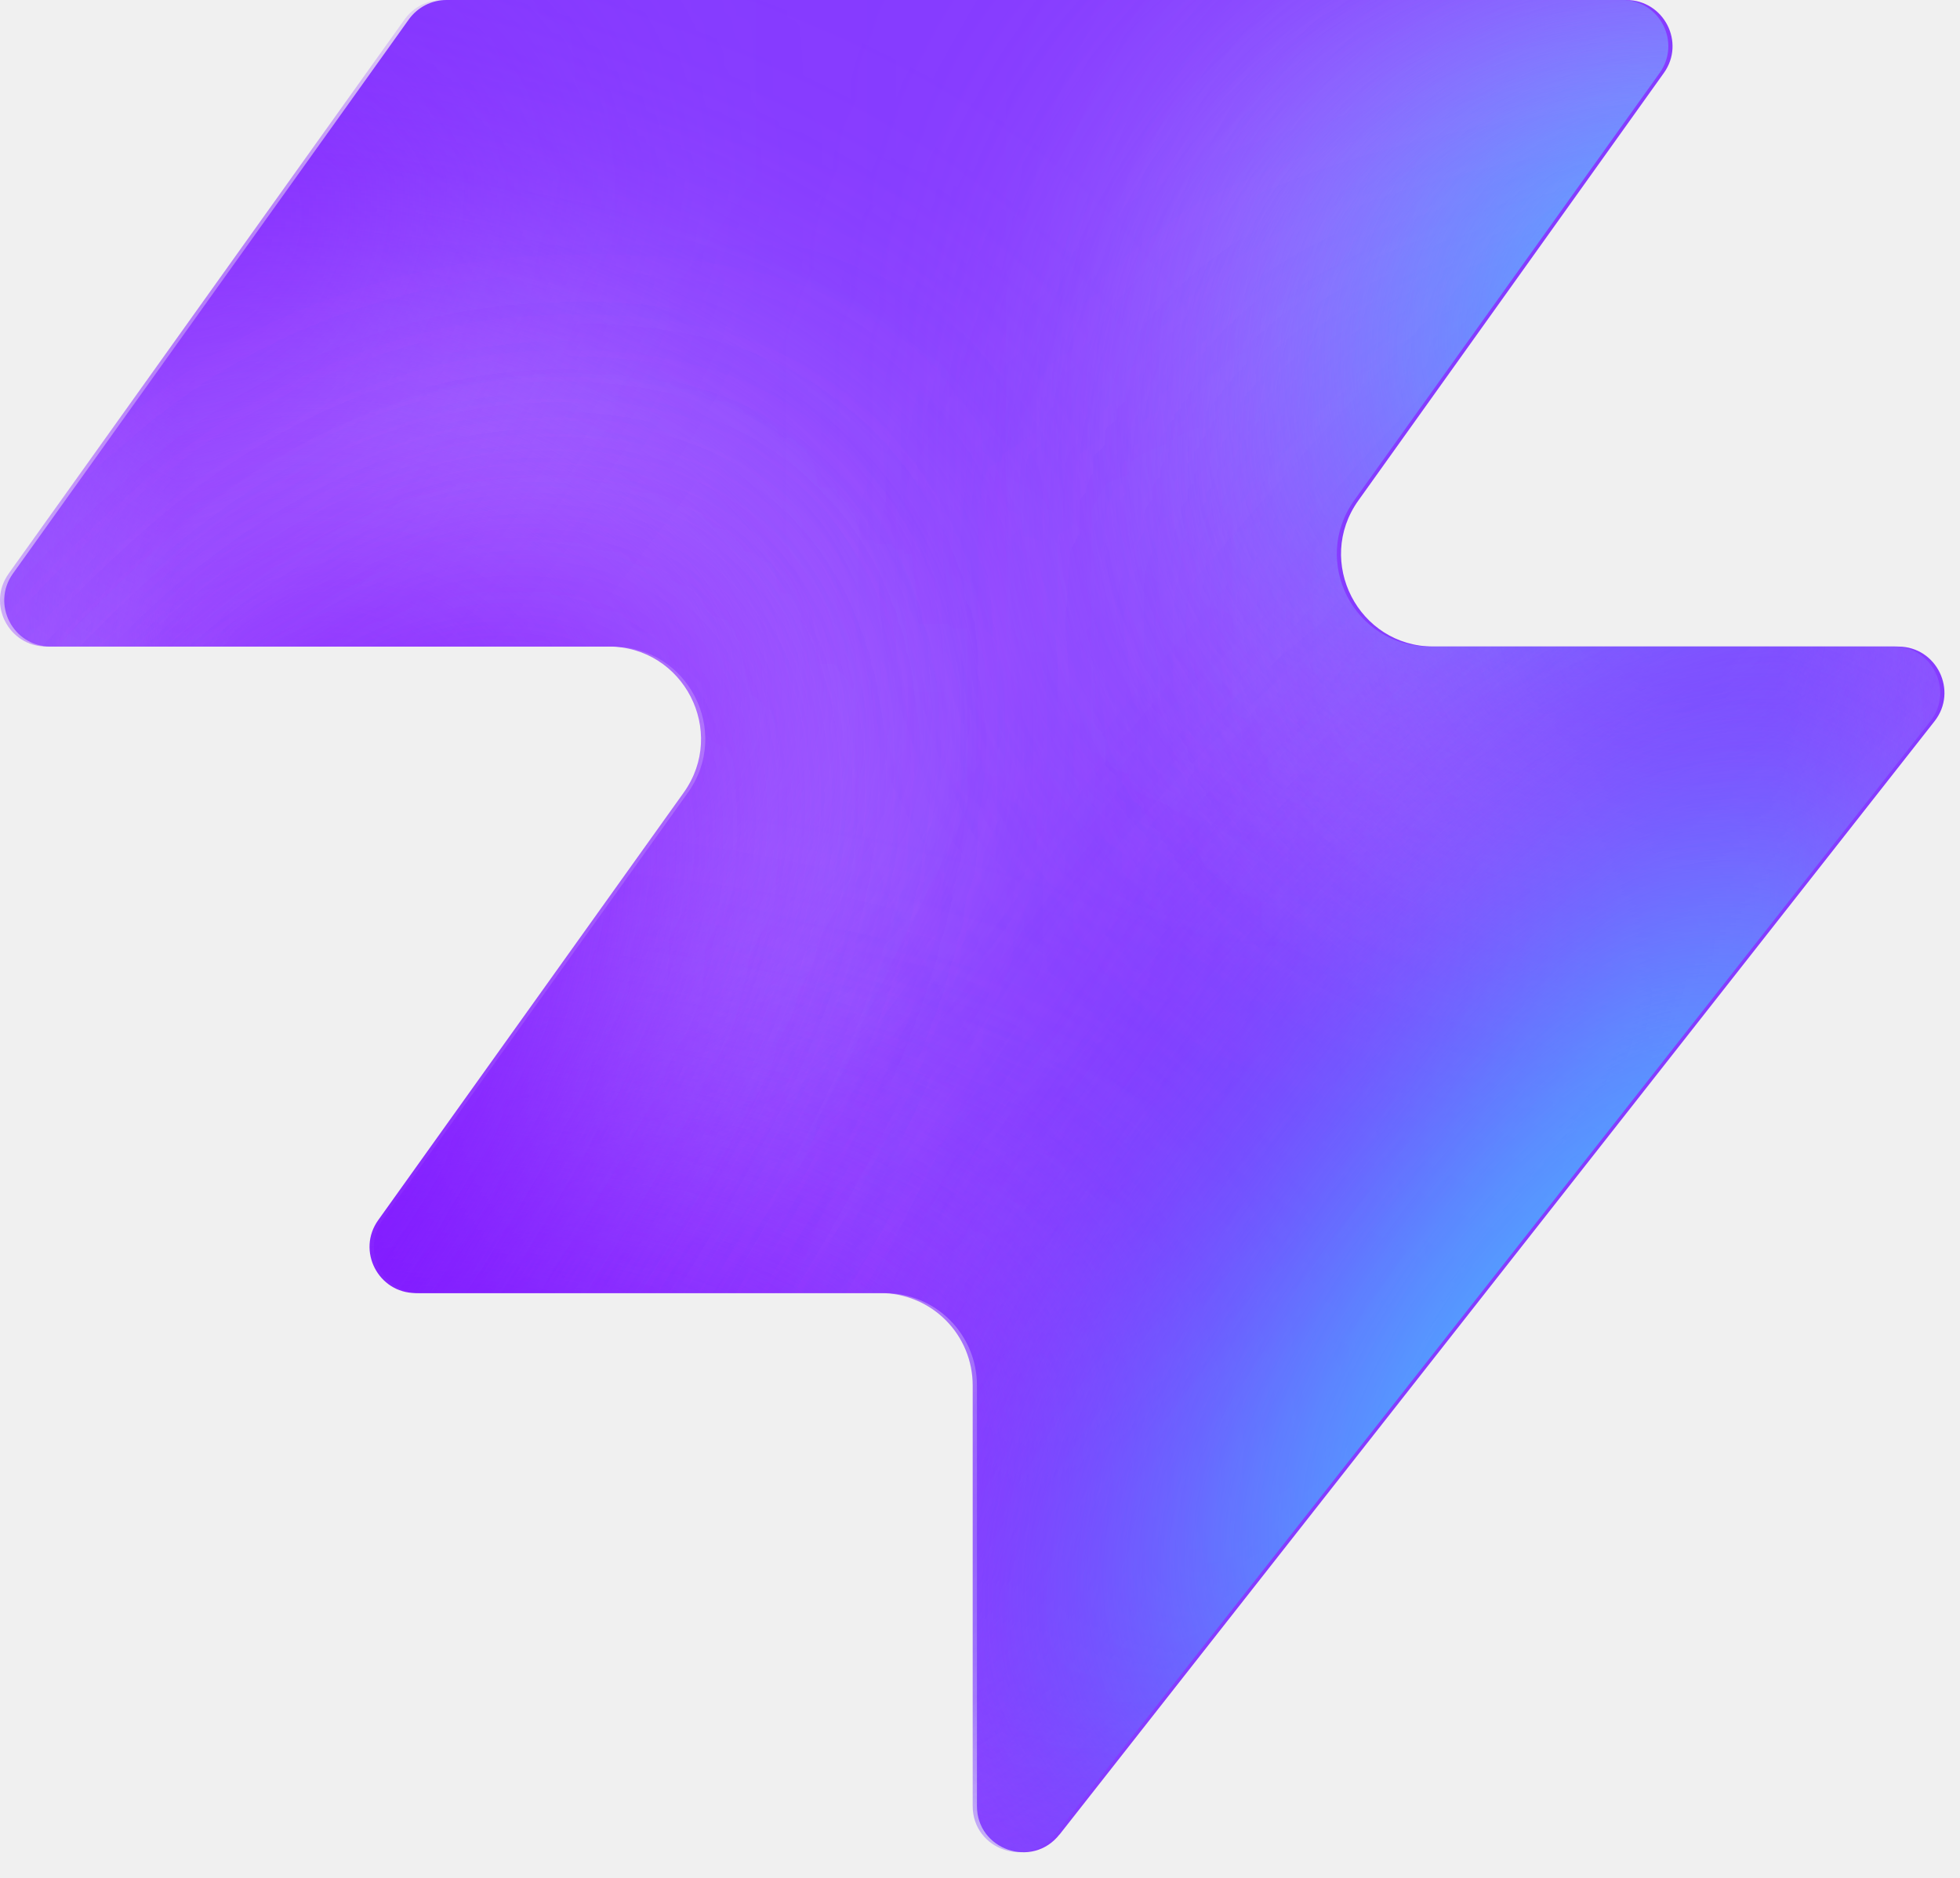
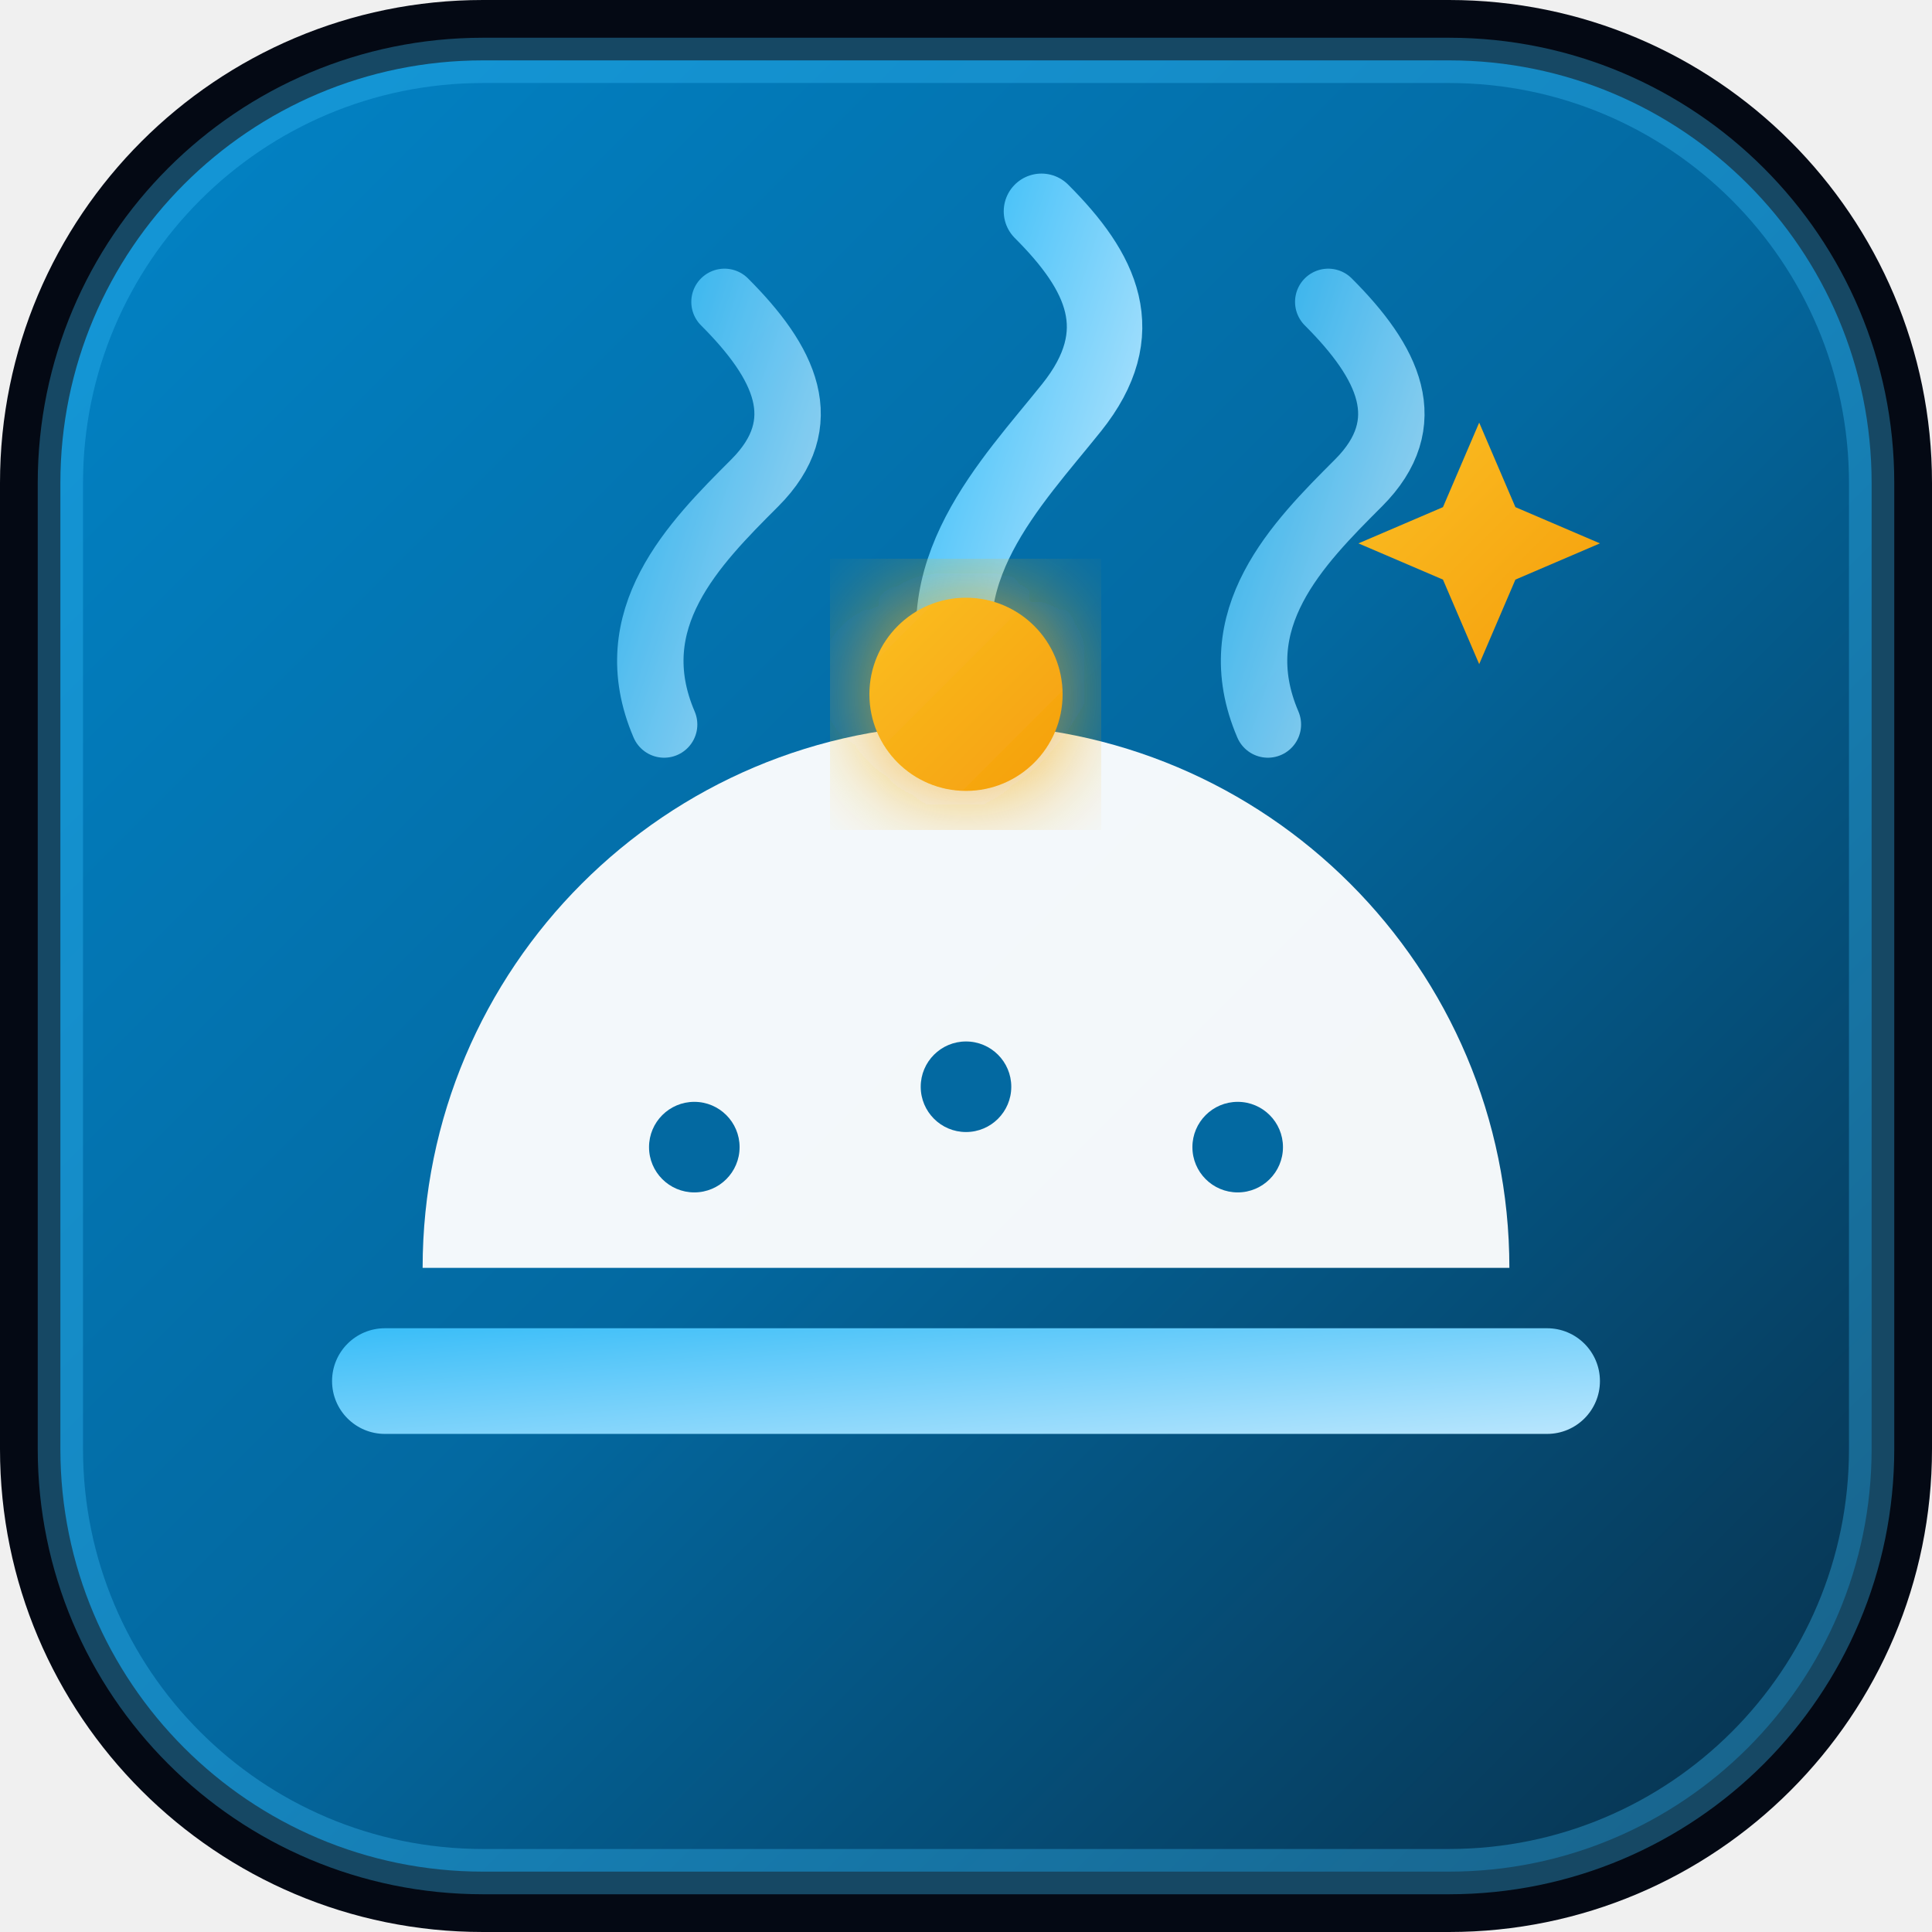
- <svg xmlns="http://www.w3.org/2000/svg" width="48" height="46" fill="none" viewBox="0 0 48 46">
-   <path fill="#863bff" d="M25.946 44.938c-.664.845-2.021.375-2.021-.698V33.937a2.26 2.26 0 0 0-2.262-2.262H10.287c-.92 0-1.456-1.04-.92-1.788l7.48-10.471c1.07-1.497 0-3.578-1.842-3.578H1.237c-.92 0-1.456-1.04-.92-1.788L10.013.474c.214-.297.556-.474.92-.474h28.894c.92 0 1.456 1.04.92 1.788l-7.48 10.471c-1.07 1.498 0 3.579 1.842 3.579h11.377c.943 0 1.473 1.088.89 1.83L25.947 44.94z" style="fill:#863bff;fill:color(display-p3 .525 .23 1);fill-opacity:1" />
-   <mask id="a" width="48" height="46" x="0" y="0" maskUnits="userSpaceOnUse" style="mask-type:alpha">
-     <path fill="#000" d="M25.842 44.938c-.664.844-2.021.375-2.021-.698V33.937a2.26 2.26 0 0 0-2.262-2.262H10.183c-.92 0-1.456-1.04-.92-1.788l7.48-10.471c1.07-1.498 0-3.579-1.842-3.579H1.133c-.92 0-1.456-1.04-.92-1.787L9.91.473c.214-.297.556-.474.92-.474h28.894c.92 0 1.456 1.04.92 1.788l-7.48 10.471c-1.07 1.498 0 3.578 1.842 3.578h11.377c.943 0 1.473 1.088.89 1.832L25.843 44.94z" style="fill:#000;fill-opacity:1" />
-   </mask>
-   <g mask="url(#a)">
-     <g filter="url(#b)">
-       <ellipse cx="5.508" cy="14.704" fill="#ede6ff" rx="5.508" ry="14.704" style="fill:#ede6ff;fill:color(display-p3 .927 .903 1);fill-opacity:1" transform="matrix(.00324 1 1 -.00324 -4.47 31.516)" />
-     </g>
-     <g filter="url(#c)">
-       <ellipse cx="10.399" cy="29.851" fill="#ede6ff" rx="10.399" ry="29.851" style="fill:#ede6ff;fill:color(display-p3 .927 .903 1);fill-opacity:1" transform="matrix(.00324 1 1 -.00324 -39.328 7.883)" />
-     </g>
-     <g filter="url(#d)">
-       <ellipse cx="5.508" cy="30.487" fill="#7e14ff" rx="5.508" ry="30.487" style="fill:#7e14ff;fill:color(display-p3 .492 .077 1);fill-opacity:1" transform="rotate(89.814 -25.913 -14.639)scale(1 -1)" />
-     </g>
-     <g filter="url(#e)">
-       <ellipse cx="5.508" cy="30.599" fill="#7e14ff" rx="5.508" ry="30.599" style="fill:#7e14ff;fill:color(display-p3 .492 .077 1);fill-opacity:1" transform="rotate(89.814 -32.644 -3.334)scale(1 -1)" />
-     </g>
-     <g filter="url(#f)">
-       <ellipse cx="5.508" cy="30.599" fill="#7e14ff" rx="5.508" ry="30.599" style="fill:#7e14ff;fill:color(display-p3 .492 .077 1);fill-opacity:1" transform="matrix(.00324 1 1 -.00324 -34.34 30.47)" />
-     </g>
-     <g filter="url(#g)">
-       <ellipse cx="14.072" cy="22.078" fill="#ede6ff" rx="14.072" ry="22.078" style="fill:#ede6ff;fill:color(display-p3 .927 .903 1);fill-opacity:1" transform="rotate(93.35 24.506 48.493)scale(-1 1)" />
-     </g>
-     <g filter="url(#h)">
-       <ellipse cx="3.47" cy="21.501" fill="#7e14ff" rx="3.47" ry="21.501" style="fill:#7e14ff;fill:color(display-p3 .492 .077 1);fill-opacity:1" transform="rotate(89.009 28.708 47.59)scale(-1 1)" />
-     </g>
-     <g filter="url(#i)">
-       <ellipse cx="3.47" cy="21.501" fill="#7e14ff" rx="3.47" ry="21.501" style="fill:#7e14ff;fill:color(display-p3 .492 .077 1);fill-opacity:1" transform="rotate(89.009 28.708 47.59)scale(-1 1)" />
-     </g>
-     <g filter="url(#j)">
-       <ellipse cx=".387" cy="8.972" fill="#7e14ff" rx="4.407" ry="29.108" style="fill:#7e14ff;fill:color(display-p3 .492 .077 1);fill-opacity:1" transform="rotate(39.51 .387 8.972)" />
-     </g>
-     <g filter="url(#k)">
-       <ellipse cx="47.523" cy="-6.092" fill="#7e14ff" rx="4.407" ry="29.108" style="fill:#7e14ff;fill:color(display-p3 .492 .077 1);fill-opacity:1" transform="rotate(37.892 47.523 -6.092)" />
-     </g>
-     <g filter="url(#l)">
-       <ellipse cx="41.412" cy="6.333" fill="#47bfff" rx="5.971" ry="9.665" style="fill:#47bfff;fill:color(display-p3 .28 .748 1);fill-opacity:1" transform="rotate(37.892 41.412 6.333)" />
-     </g>
-     <g filter="url(#m)">
-       <ellipse cx="-1.879" cy="38.332" fill="#7e14ff" rx="4.407" ry="29.108" style="fill:#7e14ff;fill:color(display-p3 .492 .077 1);fill-opacity:1" transform="rotate(37.892 -1.88 38.332)" />
-     </g>
-     <g filter="url(#n)">
-       <ellipse cx="-1.879" cy="38.332" fill="#7e14ff" rx="4.407" ry="29.108" style="fill:#7e14ff;fill:color(display-p3 .492 .077 1);fill-opacity:1" transform="rotate(37.892 -1.88 38.332)" />
-     </g>
-     <g filter="url(#o)">
-       <ellipse cx="35.651" cy="29.907" fill="#7e14ff" rx="4.407" ry="29.108" style="fill:#7e14ff;fill:color(display-p3 .492 .077 1);fill-opacity:1" transform="rotate(37.892 35.651 29.907)" />
-     </g>
-     <g filter="url(#p)">
-       <ellipse cx="38.418" cy="32.4" fill="#47bfff" rx="5.971" ry="15.297" style="fill:#47bfff;fill:color(display-p3 .28 .748 1);fill-opacity:1" transform="rotate(37.892 38.418 32.4)" />
-     </g>
-   </g>
+ <svg xmlns="http://www.w3.org/2000/svg" viewBox="0 0 64 64" fill="none">
  <defs>
-     <filter id="b" width="60.045" height="41.654" x="-19.77" y="16.149" color-interpolation-filters="sRGB" filterUnits="userSpaceOnUse">
-       <feFlood flood-opacity="0" result="BackgroundImageFix" />
-       <feBlend in="SourceGraphic" in2="BackgroundImageFix" result="shape" />
-       <feGaussianBlur result="effect1_foregroundBlur_2002_17158" stdDeviation="7.659" />
-     </filter>
-     <filter id="c" width="90.34" height="51.437" x="-54.613" y="-7.533" color-interpolation-filters="sRGB" filterUnits="userSpaceOnUse">
-       <feFlood flood-opacity="0" result="BackgroundImageFix" />
-       <feBlend in="SourceGraphic" in2="BackgroundImageFix" result="shape" />
-       <feGaussianBlur result="effect1_foregroundBlur_2002_17158" stdDeviation="7.659" />
-     </filter>
-     <filter id="d" width="79.355" height="29.4" x="-49.64" y="2.03" color-interpolation-filters="sRGB" filterUnits="userSpaceOnUse">
-       <feFlood flood-opacity="0" result="BackgroundImageFix" />
-       <feBlend in="SourceGraphic" in2="BackgroundImageFix" result="shape" />
-       <feGaussianBlur result="effect1_foregroundBlur_2002_17158" stdDeviation="4.596" />
-     </filter>
-     <filter id="e" width="79.579" height="29.4" x="-45.045" y="20.029" color-interpolation-filters="sRGB" filterUnits="userSpaceOnUse">
-       <feFlood flood-opacity="0" result="BackgroundImageFix" />
-       <feBlend in="SourceGraphic" in2="BackgroundImageFix" result="shape" />
-       <feGaussianBlur result="effect1_foregroundBlur_2002_17158" stdDeviation="4.596" />
-     </filter>
-     <filter id="f" width="79.579" height="29.4" x="-43.513" y="21.178" color-interpolation-filters="sRGB" filterUnits="userSpaceOnUse">
-       <feFlood flood-opacity="0" result="BackgroundImageFix" />
-       <feBlend in="SourceGraphic" in2="BackgroundImageFix" result="shape" />
-       <feGaussianBlur result="effect1_foregroundBlur_2002_17158" stdDeviation="4.596" />
-     </filter>
-     <filter id="g" width="74.749" height="58.852" x="15.756" y="-17.901" color-interpolation-filters="sRGB" filterUnits="userSpaceOnUse">
-       <feFlood flood-opacity="0" result="BackgroundImageFix" />
-       <feBlend in="SourceGraphic" in2="BackgroundImageFix" result="shape" />
-       <feGaussianBlur result="effect1_foregroundBlur_2002_17158" stdDeviation="7.659" />
-     </filter>
-     <filter id="h" width="61.377" height="25.362" x="23.548" y="2.284" color-interpolation-filters="sRGB" filterUnits="userSpaceOnUse">
-       <feFlood flood-opacity="0" result="BackgroundImageFix" />
-       <feBlend in="SourceGraphic" in2="BackgroundImageFix" result="shape" />
-       <feGaussianBlur result="effect1_foregroundBlur_2002_17158" stdDeviation="4.596" />
-     </filter>
-     <filter id="i" width="61.377" height="25.362" x="23.548" y="2.284" color-interpolation-filters="sRGB" filterUnits="userSpaceOnUse">
-       <feFlood flood-opacity="0" result="BackgroundImageFix" />
-       <feBlend in="SourceGraphic" in2="BackgroundImageFix" result="shape" />
-       <feGaussianBlur result="effect1_foregroundBlur_2002_17158" stdDeviation="4.596" />
-     </filter>
-     <filter id="j" width="56.045" height="63.649" x="-27.636" y="-22.853" color-interpolation-filters="sRGB" filterUnits="userSpaceOnUse">
-       <feFlood flood-opacity="0" result="BackgroundImageFix" />
-       <feBlend in="SourceGraphic" in2="BackgroundImageFix" result="shape" />
-       <feGaussianBlur result="effect1_foregroundBlur_2002_17158" stdDeviation="4.596" />
-     </filter>
-     <filter id="k" width="54.814" height="64.646" x="20.116" y="-38.415" color-interpolation-filters="sRGB" filterUnits="userSpaceOnUse">
-       <feFlood flood-opacity="0" result="BackgroundImageFix" />
-       <feBlend in="SourceGraphic" in2="BackgroundImageFix" result="shape" />
-       <feGaussianBlur result="effect1_foregroundBlur_2002_17158" stdDeviation="4.596" />
-     </filter>
-     <filter id="l" width="33.541" height="35.313" x="24.641" y="-11.323" color-interpolation-filters="sRGB" filterUnits="userSpaceOnUse">
-       <feFlood flood-opacity="0" result="BackgroundImageFix" />
-       <feBlend in="SourceGraphic" in2="BackgroundImageFix" result="shape" />
-       <feGaussianBlur result="effect1_foregroundBlur_2002_17158" stdDeviation="4.596" />
-     </filter>
-     <filter id="m" width="54.814" height="64.646" x="-29.286" y="6.009" color-interpolation-filters="sRGB" filterUnits="userSpaceOnUse">
-       <feFlood flood-opacity="0" result="BackgroundImageFix" />
-       <feBlend in="SourceGraphic" in2="BackgroundImageFix" result="shape" />
-       <feGaussianBlur result="effect1_foregroundBlur_2002_17158" stdDeviation="4.596" />
-     </filter>
-     <filter id="n" width="54.814" height="64.646" x="-29.286" y="6.009" color-interpolation-filters="sRGB" filterUnits="userSpaceOnUse">
-       <feFlood flood-opacity="0" result="BackgroundImageFix" />
-       <feBlend in="SourceGraphic" in2="BackgroundImageFix" result="shape" />
-       <feGaussianBlur result="effect1_foregroundBlur_2002_17158" stdDeviation="4.596" />
-     </filter>
-     <filter id="o" width="54.814" height="64.646" x="8.244" y="-2.416" color-interpolation-filters="sRGB" filterUnits="userSpaceOnUse">
-       <feFlood flood-opacity="0" result="BackgroundImageFix" />
-       <feBlend in="SourceGraphic" in2="BackgroundImageFix" result="shape" />
-       <feGaussianBlur result="effect1_foregroundBlur_2002_17158" stdDeviation="4.596" />
-     </filter>
-     <filter id="p" width="39.409" height="43.623" x="18.713" y="10.588" color-interpolation-filters="sRGB" filterUnits="userSpaceOnUse">
-       <feFlood flood-opacity="0" result="BackgroundImageFix" />
-       <feBlend in="SourceGraphic" in2="BackgroundImageFix" result="shape" />
-       <feGaussianBlur result="effect1_foregroundBlur_2002_17158" stdDeviation="4.596" />
+     <linearGradient id="bgGrad" x1="0%" y1="0%" x2="100%" y2="100%">
+       <stop offset="0%" stop-color="#0284c7" />
+       <stop offset="50%" stop-color="#0369a1" />
+       <stop offset="100%" stop-color="#082f49" />
+     </linearGradient>
+     <linearGradient id="accentGrad" x1="0%" y1="0%" x2="100%" y2="100%">
+       <stop offset="0%" stop-color="#38bdf8" />
+       <stop offset="100%" stop-color="#bae6fd" />
+     </linearGradient>
+     <linearGradient id="goldGrad" x1="0%" y1="0%" x2="100%" y2="100%">
+       <stop offset="0%" stop-color="#fbbf24" />
+       <stop offset="100%" stop-color="#f59e0b" />
+     </linearGradient>
+     <filter id="glow" x="-20%" y="-20%" width="140%" height="140%">
+       <feGaussianBlur stdDeviation="2" result="blur" />
+       <feComposite in="SourceGraphic" in2="blur" operator="over" />
    </filter>
  </defs>
+   <rect width="64" height="64" rx="16" fill="#040914" />
+   <rect x="2" y="2" width="60" height="60" rx="14" fill="url(#bgGrad)" stroke="#38bdf8" stroke-width="1.5" stroke-opacity="0.35" />
+   <path d="M22 24c-1.5-3.5 1-6 3-8s1-4-1-6" stroke="url(#accentGrad)" stroke-width="2.2" stroke-linecap="round" fill="none" opacity="0.85" />
+   <path d="M32 23c-1.5-4 1.5-7 3.5-9.5s1-4.5-1-6.5" stroke="url(#accentGrad)" stroke-width="2.5" stroke-linecap="round" fill="none" />
+   <path d="M42 24c-1.5-3.5 1-6 3-8s1-4-1-6" stroke="url(#accentGrad)" stroke-width="2.2" stroke-linecap="round" fill="none" opacity="0.85" />
+   <path d="M14 42c0-9.941 8.059-18 18-18s18 8.059 18 18H14z" fill="#ffffff" fill-opacity="0.95" />
+   <circle cx="32" cy="23" r="3.2" fill="url(#goldGrad)" filter="url(#glow)" />
+   <rect x="11" y="44" width="42" height="3.5" rx="1.75" fill="url(#accentGrad)" />
+   <circle cx="23" cy="38" r="1.5" fill="#0369a1" />
+   <circle cx="32" cy="36" r="1.5" fill="#0369a1" />
+   <circle cx="41" cy="38" r="1.5" fill="#0369a1" />
+   <path d="M49 14l1.2 2.8 2.8 1.2-2.8 1.2-1.2 2.8-1.2-2.8-2.8-1.2 2.8-1.2 1.2-2.8z" fill="url(#goldGrad)" />
</svg>
